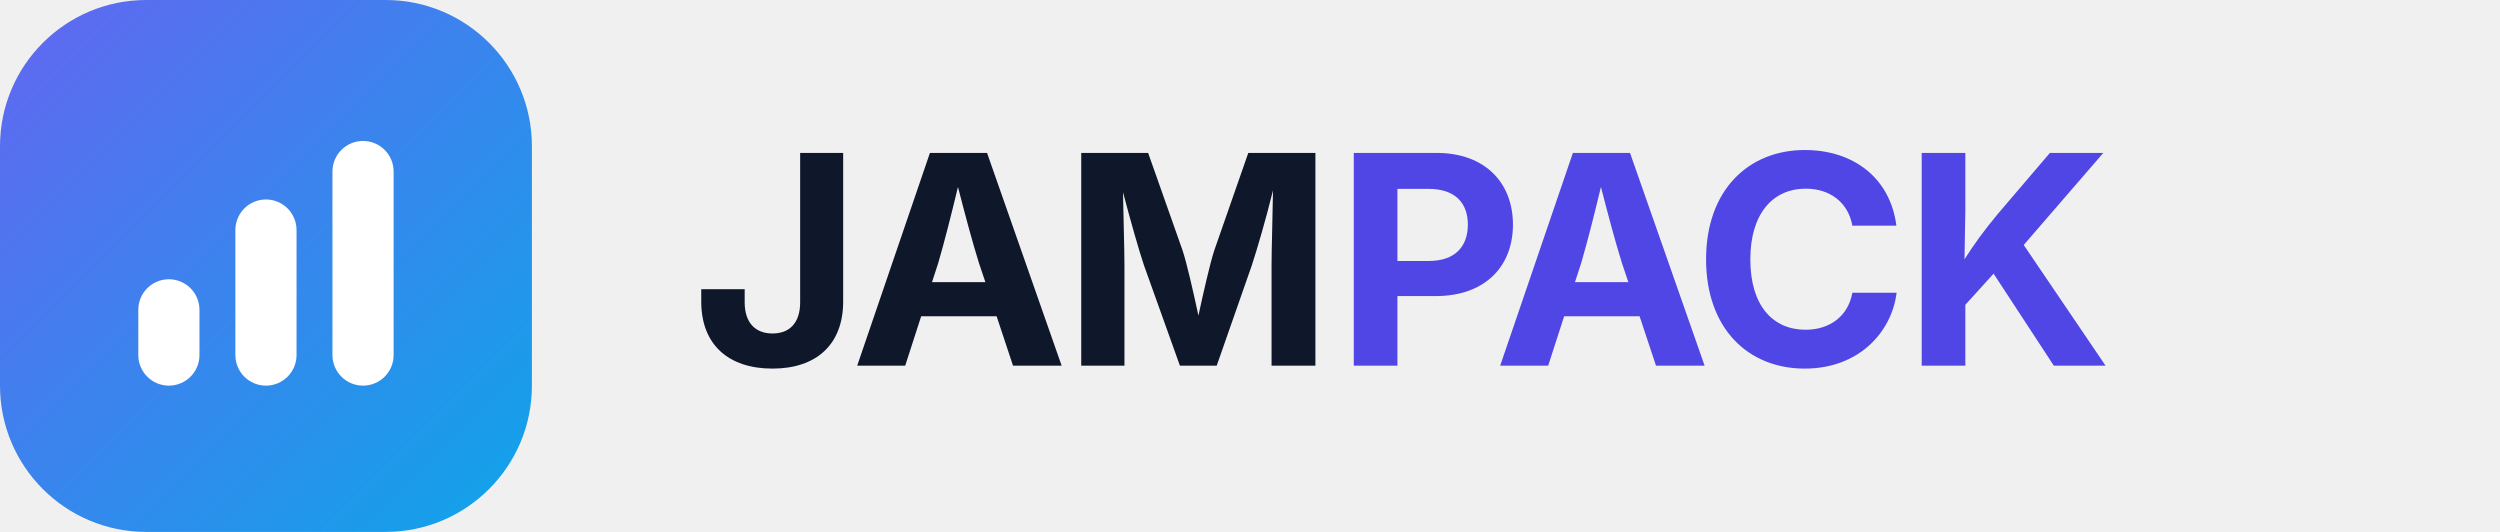
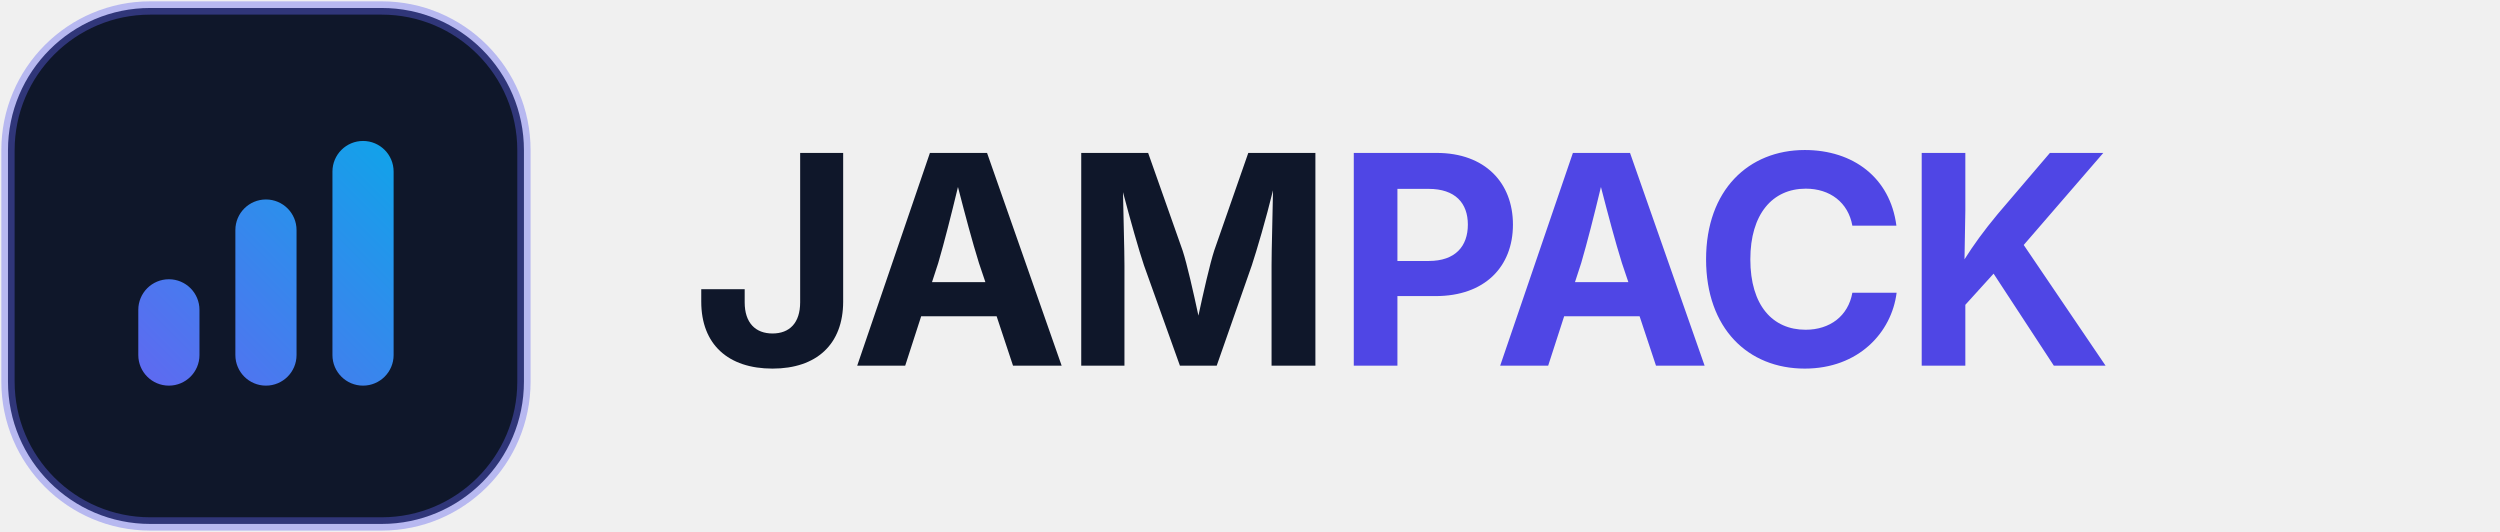
<svg xmlns="http://www.w3.org/2000/svg" width="188" height="40" viewBox="0 0 188 40" fill="none" role="img" aria-label="JAMPACK">
  <defs>
-     <linearGradient id="jpg" x1="0" y1="0" x2="40" y2="40" gradientUnits="userSpaceOnUse">
+     <linearGradient id="jpg" x1="10" y1="30" x2="30" y2="10" gradientUnits="userSpaceOnUse">
      <stop stop-color="#6366F1" />
      <stop offset="1" stop-color="#0EA5E9" />
    </linearGradient>
  </defs>
-   <rect width="40" height="40" rx="11" fill="url(#jpg)" />
-   <g fill="#ffffff">
+   <rect x="0.6" y="0.6" width="38.8" height="38.8" rx="10.7" fill="#0F172A" stroke="#6366F1" stroke-opacity="0.4" />
+   <g fill="url(#jpg)">
    <rect x="10.4" y="21.0" width="4.6" height="8.0" rx="2.3" />
    <rect x="17.7" y="15.0" width="4.6" height="14.0" rx="2.3" />
    <rect x="25.0" y="10.6" width="4.6" height="18.4" rx="2.3" />
  </g>
  <text x="52" y="27.5" font-family="Inter, system-ui, -apple-system, 'Segoe UI', Roboto, sans-serif" font-size="22" font-weight="700" letter-spacing="-0.5" fill="#0F172A">JAM<tspan fill="#4F46E5">PACK</tspan>
  </text>
</svg>
